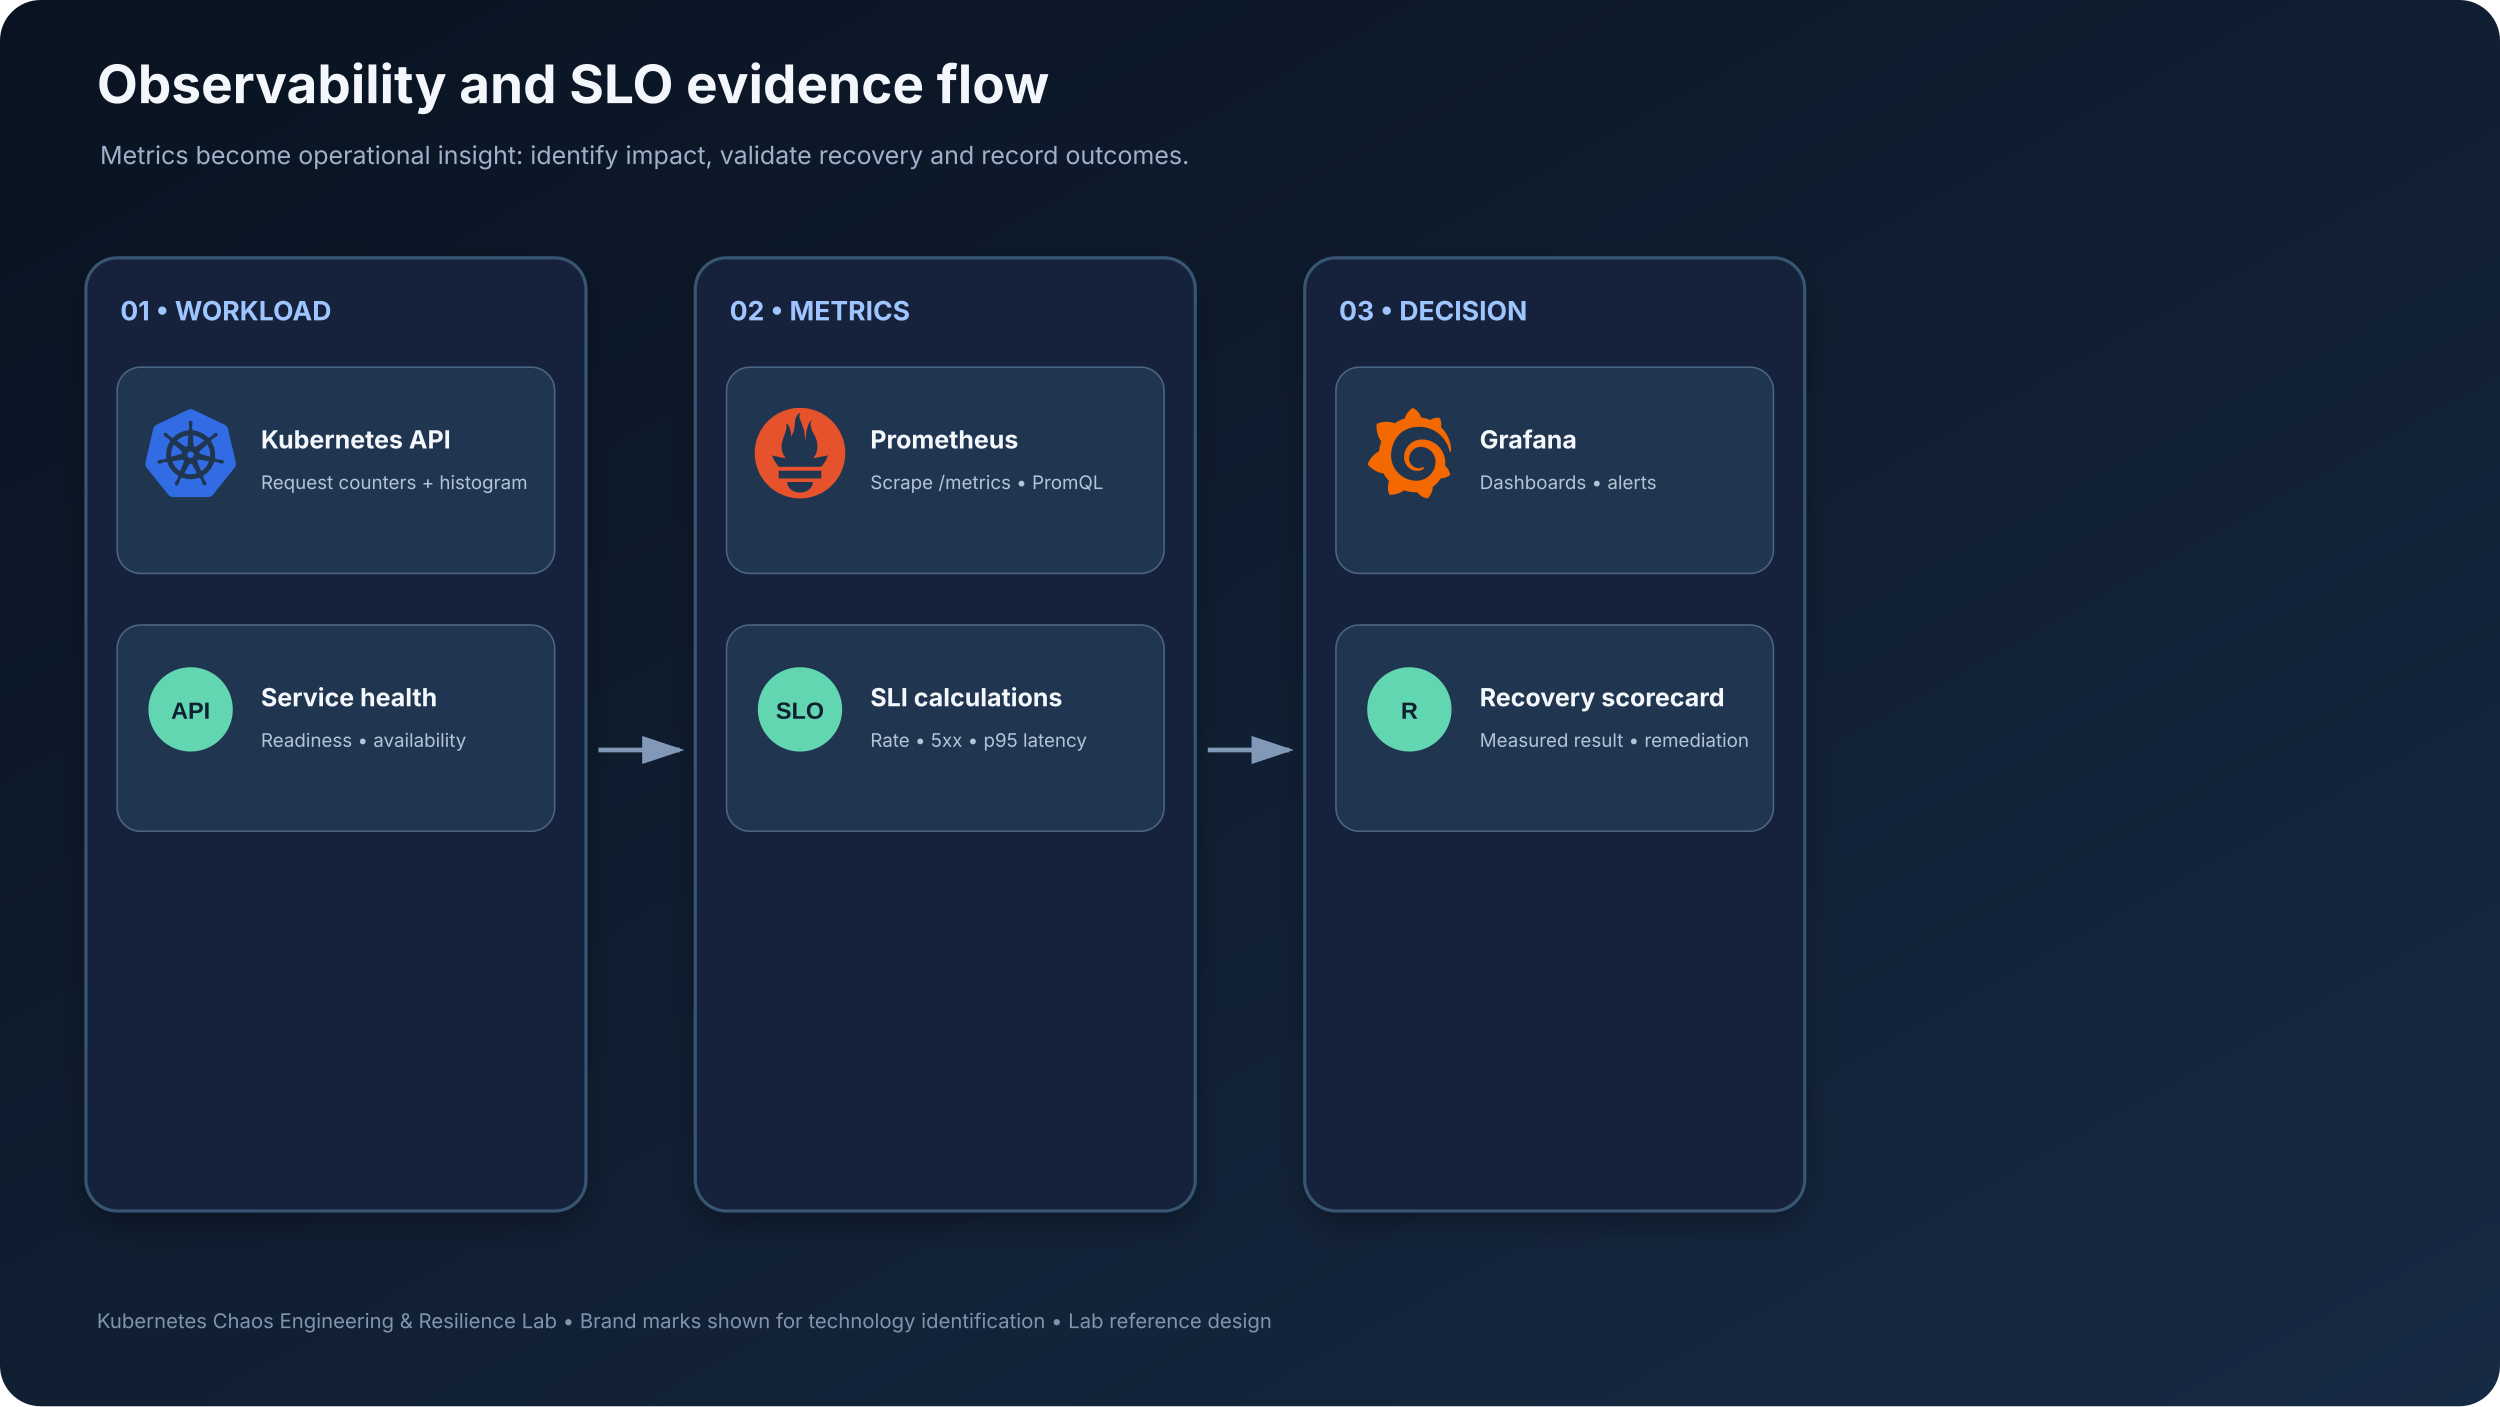
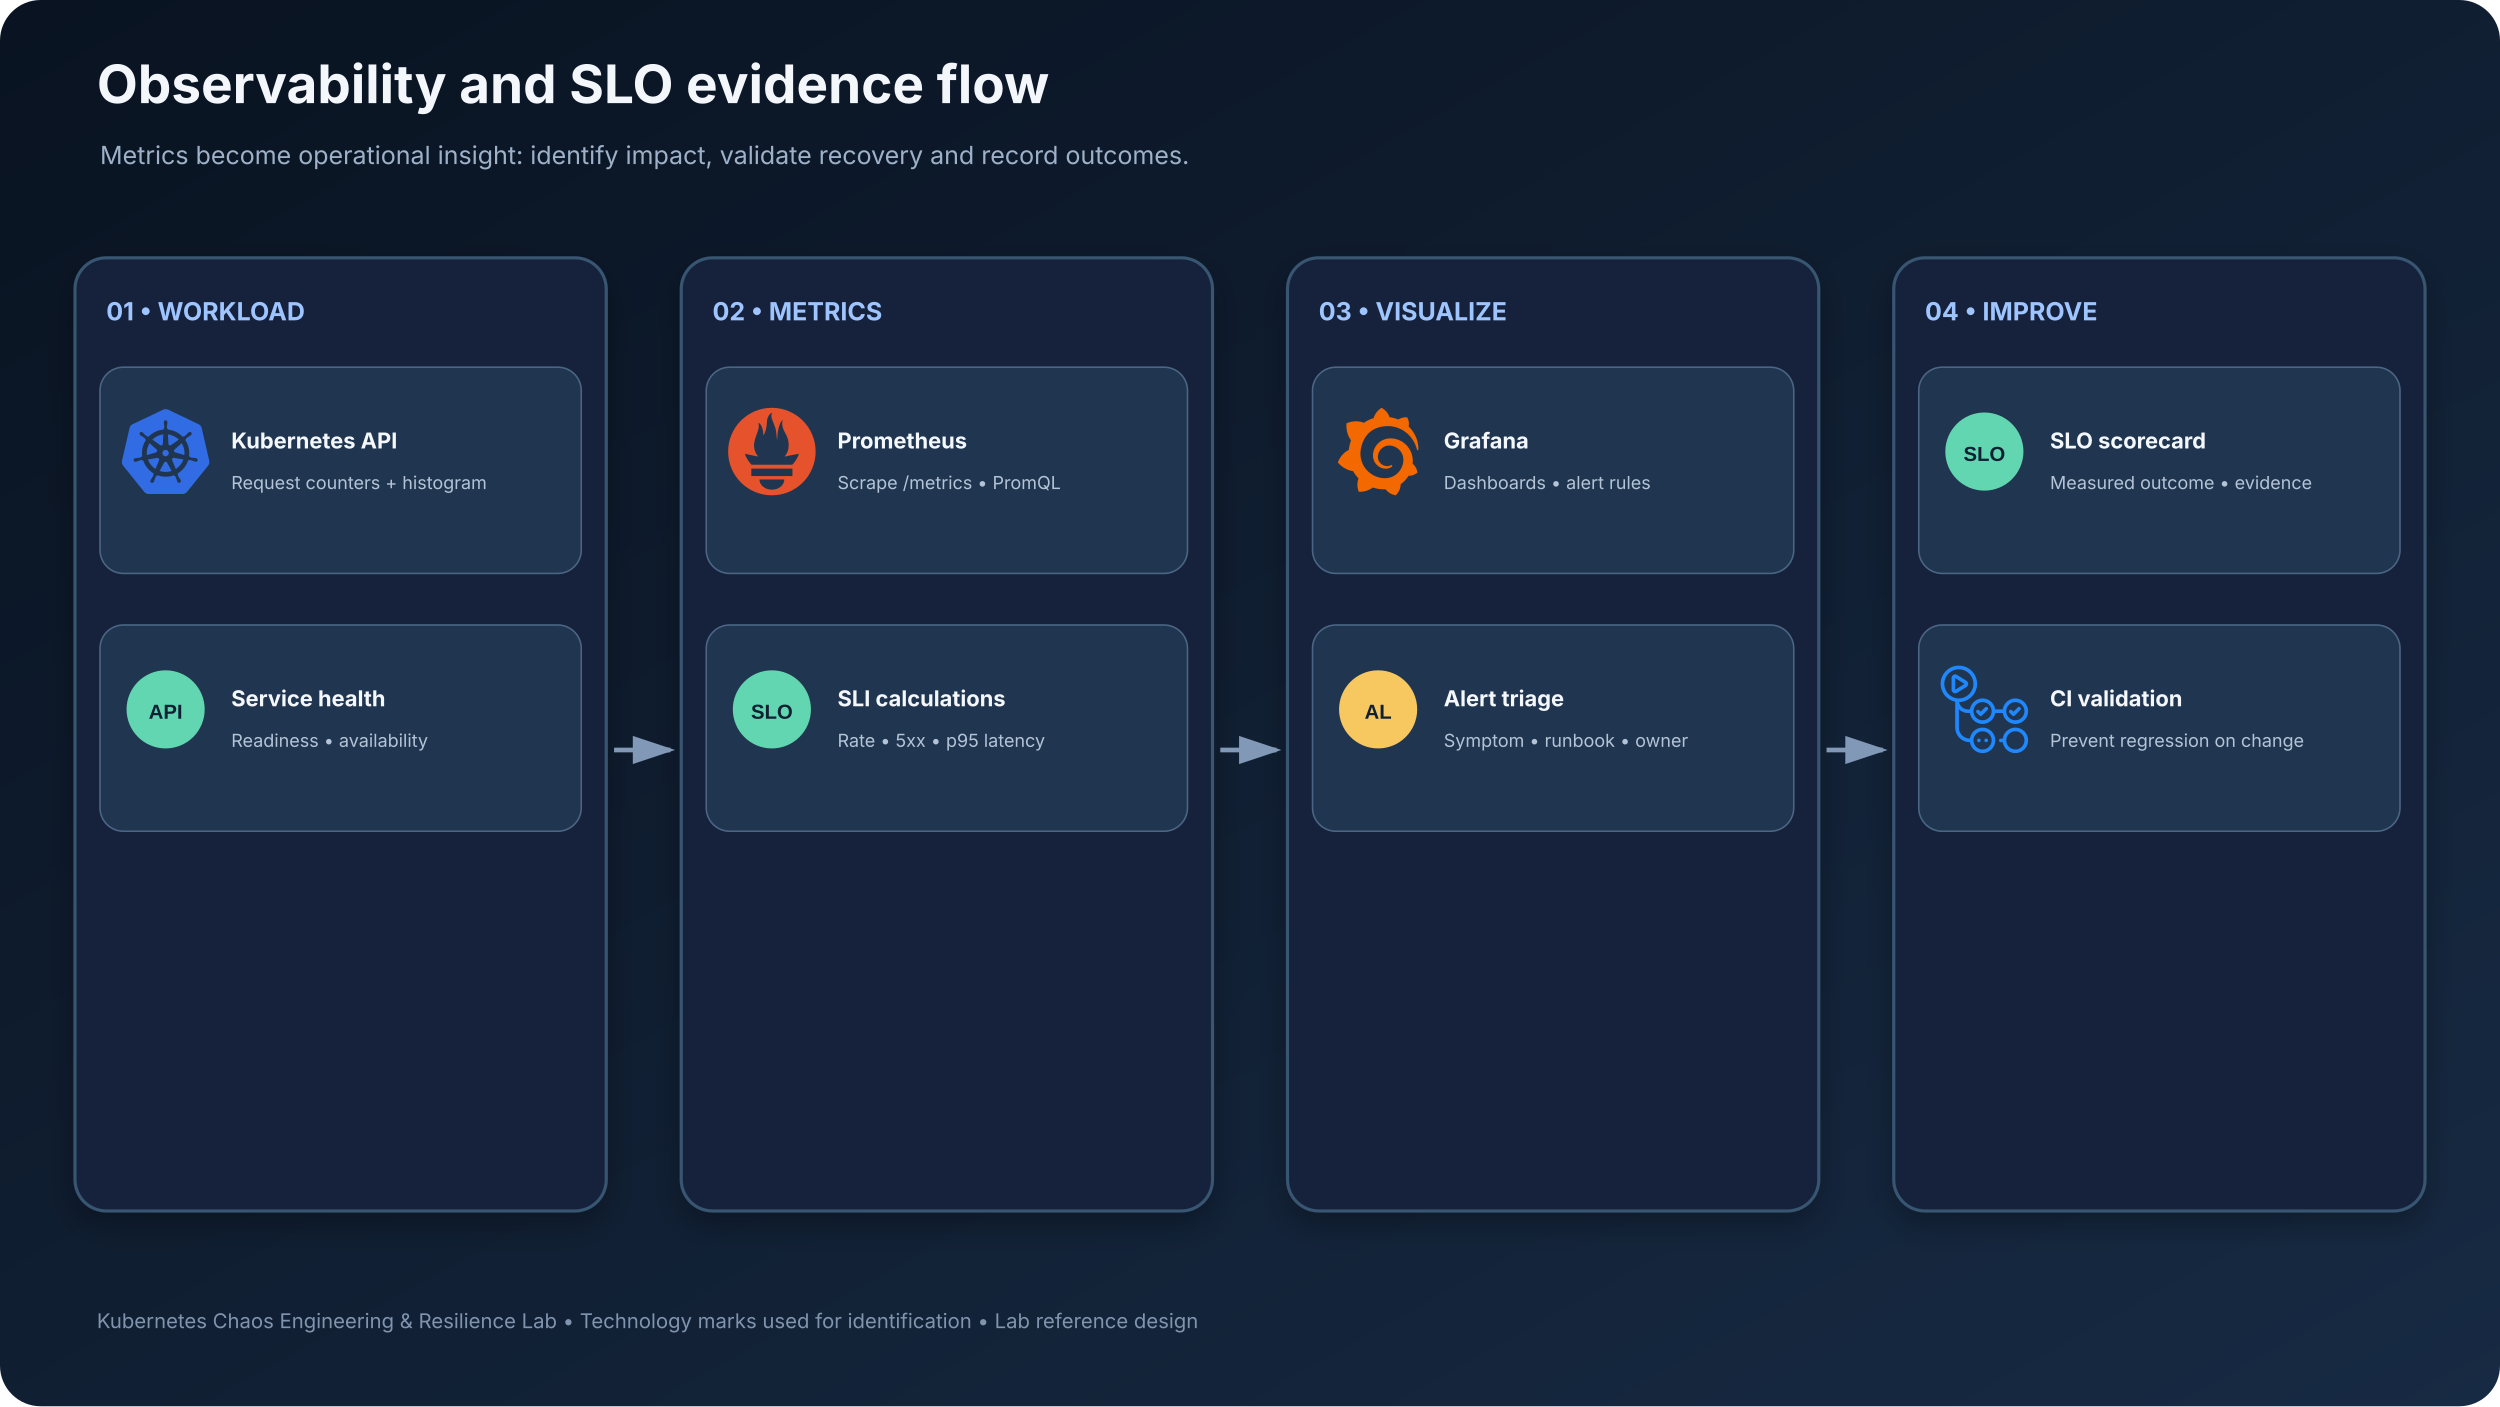
<svg xmlns="http://www.w3.org/2000/svg" width="1600" height="900" viewBox="0 0 1600 900">
  <defs>
    <linearGradient id="bg" x2="1" y2="1">
      <stop stop-color="#091321" />
      <stop offset="1" stop-color="#172a43" />
    </linearGradient>
    <filter id="shadow">
      <feDropShadow dx="0" dy="8" stdDeviation="10" flood-color="#000" flood-opacity=".3" />
    </filter>
    <marker id="arr" markerWidth="10" markerHeight="10" refX="8" refY="3" orient="auto">
      <path d="M0 0L0 6L9 3Z" fill="#8199b7" />
    </marker>
  </defs>
  <rect width="1600" height="900" rx="26" fill="url(#bg)" />
  <text x="62" y="66" fill="#f3f6fa" font-family="Inter,Segoe UI,Arial" font-size="34" font-weight="700">Observability and SLO evidence flow</text>
  <text x="64" y="105" fill="#9eb1c9" font-family="Inter,Segoe UI,Arial" font-size="16">Metrics become operational insight: identify impact, validate recovery and record outcomes.</text>
-   <rect x="55" y="165" width="320" height="610" rx="20" fill="#14243a" stroke="#385471" stroke-width="2" filter="url(#shadow)" />
-   <text x="77" y="205" fill="#9ec5ff" font-family="Inter,Segoe UI,Arial" font-size="17" font-weight="700">01 • WORKLOAD</text>
-   <rect x="75" y="235" width="280" height="132" rx="15" fill="#203650" stroke="#4b6685" />
-   <svg x="93" y="261" width="58" height="58" viewBox="0 0 24 24">
+   <rect x="48" y="165" width="340" height="610" rx="20" fill="#14243a" stroke="#385471" stroke-width="2" filter="url(#shadow)" />
+   <text x="68" y="205" fill="#9ec5ff" font-family="Inter,Segoe UI,Arial" font-size="16" font-weight="700">01 • WORKLOAD</text>
+   <rect x="64" y="235" width="308" height="132" rx="15" fill="#203650" stroke="#4b6685" />
+   <svg x="78" y="261" width="56" height="56" viewBox="0 0 24 24">
    <path d="M10.204 14.35l.007.01-.999 2.413a5.171 5.171 0 0 1-2.075-2.597l2.578-.437.004.005a.44.44 0 0 1 .484.606zm-.833-2.129a.44.44 0 0 0 .173-.756l.002-.011L7.585 9.7a5.143 5.143 0 0 0-.73 3.255l2.514-.725.002-.009zm1.145-1.98a.44.44 0 0 0 .699-.337l.01-.005.15-2.62a5.144 5.144 0 0 0-3.01 1.442l2.147 1.523.004-.002zm.76 2.75l.723.349.722-.347.18-.78-.5-.623h-.804l-.5.623.179.779zm1.5-3.095a.44.44 0 0 0 .7.336l.008.003 2.134-1.513a5.188 5.188 0 0 0-2.992-1.442l.148 2.615.002.001zm10.876 5.97l-5.773 7.181a1.6 1.6 0 0 1-1.248.594l-9.261.003a1.6 1.6 0 0 1-1.247-.596l-5.776-7.18a1.583 1.583 0 0 1-.307-1.34L2.1 5.573c.108-.47.425-.864.863-1.073L11.305.513a1.606 1.606 0 0 1 1.385 0l8.345 3.985c.438.209.755.604.863 1.073l2.062 8.955c.108.47-.005.963-.308 1.34zm-3.289-2.057c-.042-.01-.103-.026-.145-.034-.174-.033-.315-.025-.479-.038-.35-.037-.638-.067-.895-.148-.105-.04-.18-.165-.216-.216l-.201-.059a6.45 6.45 0 0 0-.105-2.332 6.465 6.465 0 0 0-.936-2.163c.052-.047.15-.133.177-.159.008-.09.001-.183.094-.282.197-.185.444-.338.743-.522.142-.084.273-.137.415-.242.032-.024.076-.062.11-.089.24-.191.295-.52.123-.736-.172-.216-.506-.236-.745-.045-.034.027-.08.062-.111.088-.134.116-.217.23-.33.35-.246.25-.45.458-.673.609-.097.056-.239.037-.303.033l-.19.135a6.545 6.545 0 0 0-4.146-2.003l-.012-.223c-.065-.062-.143-.115-.163-.25-.022-.268.015-.557.057-.905.023-.163.061-.298.068-.475.001-.04-.001-.099-.001-.142 0-.306-.224-.555-.5-.555-.275 0-.499.249-.499.555l.001.014c0 .041-.002.092 0 .128.006.177.044.312.067.475.042.348.078.637.056.906a.545.545 0 0 1-.162.258l-.012.211a6.424 6.424 0 0 0-4.166 2.003 8.373 8.373 0 0 1-.18-.128c-.09.012-.18.04-.297-.029-.223-.15-.427-.358-.673-.608-.113-.12-.195-.234-.329-.349-.03-.026-.077-.062-.111-.088a.594.594 0 0 0-.348-.132.481.481 0 0 0-.398.176c-.172.216-.117.546.123.737l.007.005.104.083c.142.105.272.159.414.242.299.185.546.338.743.522.076.082.09.226.1.288l.16.143a6.462 6.462 0 0 0-1.02 4.506l-.208.06c-.055.072-.133.184-.215.217-.257.081-.546.11-.895.147-.164.014-.305.006-.48.039-.037.007-.09.02-.133.03l-.004.002-.007.002c-.295.071-.484.342-.423.608.061.267.349.429.645.365l.007-.001.01-.003.129-.029c.17-.046.294-.113.448-.172.33-.118.604-.217.87-.256.112-.009.23.069.288.101l.217-.037a6.5 6.5 0 0 0 2.88 3.596l-.09.218c.033.084.069.199.044.282-.097.252-.263.517-.452.813-.091.136-.185.242-.268.399-.02.037-.045.095-.064.134-.128.275-.034.591.213.71.248.12.556-.007.69-.282v-.002c.02-.039.046-.09.062-.127.07-.162.094-.301.144-.458.132-.332.205-.68.387-.897.05-.06.13-.082.215-.105l.113-.205a6.453 6.453 0 0 0 4.609.012l.106.192c.086.028.18.042.256.155.136.232.229.507.342.84.05.156.074.295.145.457.016.037.043.09.062.129.133.276.442.402.69.282.247-.118.341-.435.213-.71-.02-.039-.045-.096-.065-.134-.083-.156-.177-.261-.268-.398-.19-.296-.346-.541-.443-.793-.04-.13.007-.21.038-.294-.018-.022-.059-.144-.083-.202a6.499 6.499 0 0 0 2.88-3.622c.064.01.176.03.213.038.075-.05.144-.114.28-.104.266.039.54.138.87.256.154.06.277.128.448.173.036.01.088.019.13.028l.009.003.007.001c.297.064.584-.098.645-.365.06-.266-.128-.537-.423-.608zM16.4 9.701l-1.95 1.746v.005a.44.44 0 0 0 .173.757l.003.01 2.526.728a5.199 5.199 0 0 0-.108-1.674A5.208 5.208 0 0 0 16.4 9.7zm-4.013 5.325a.437.437 0 0 0-.404-.232.44.44 0 0 0-.372.233h-.002l-1.268 2.292a5.164 5.164 0 0 0 3.326.003l-1.27-2.296h-.01zm1.888-1.293a.44.44 0 0 0-.27.036.44.44 0 0 0-.214.572l-.003.004 1.01 2.438a5.15 5.15 0 0 0 2.081-2.615l-2.6-.44-.004.005z" fill="#326CE5" />
  </svg>
-   <text x="167" y="287" fill="#f4f7fb" font-family="Inter,Segoe UI,Arial" font-size="16" font-weight="700">Kubernetes API</text>
-   <text x="167" y="313" fill="#b4c4d6" font-family="Inter,Segoe UI,Arial" font-size="12">Request counters + histogram</text>
-   <rect x="75" y="400" width="280" height="132" rx="15" fill="#203650" stroke="#4b6685" />
-   <circle cx="122" cy="454" r="27" fill="#61d6b0" />
-   <text x="122" y="460" text-anchor="middle" fill="#102033" font-family="Arial" font-size="15" font-weight="700">API</text>
-   <text x="167" y="452" fill="#f4f7fb" font-family="Inter,Segoe UI,Arial" font-size="16" font-weight="700">Service health</text>
-   <text x="167" y="478" fill="#b4c4d6" font-family="Inter,Segoe UI,Arial" font-size="12">Readiness • availability</text>
-   <rect x="445" y="165" width="320" height="610" rx="20" fill="#14243a" stroke="#385471" stroke-width="2" filter="url(#shadow)" />
-   <text x="467" y="205" fill="#9ec5ff" font-family="Inter,Segoe UI,Arial" font-size="17" font-weight="700">02 • METRICS</text>
-   <rect x="465" y="235" width="280" height="132" rx="15" fill="#203650" stroke="#4b6685" />
-   <svg x="483" y="261" width="58" height="58" viewBox="0 0 24 24">
+   <text x="148" y="287" fill="#f4f7fb" font-family="Inter,Segoe UI,Arial" font-size="14" font-weight="700">Kubernetes API</text>
+   <text x="148" y="313" fill="#b4c4d6" font-family="Inter,Segoe UI,Arial" font-size="11.5">Request counters + histogram</text>
+   <rect x="64" y="400" width="308" height="132" rx="15" fill="#203650" stroke="#4b6685" />
+   <circle cx="106" cy="454" r="25" fill="#61d6b0" />
+   <text x="106" y="460" text-anchor="middle" fill="#102033" font-family="Arial" font-size="13" font-weight="700">API</text>
+   <text x="148" y="452" fill="#f4f7fb" font-family="Inter,Segoe UI,Arial" font-size="14" font-weight="700">Service health</text>
+   <text x="148" y="478" fill="#b4c4d6" font-family="Inter,Segoe UI,Arial" font-size="11.5">Readiness • availability</text>
+   <rect x="436" y="165" width="340" height="610" rx="20" fill="#14243a" stroke="#385471" stroke-width="2" filter="url(#shadow)" />
+   <text x="456" y="205" fill="#9ec5ff" font-family="Inter,Segoe UI,Arial" font-size="16" font-weight="700">02 • METRICS</text>
+   <rect x="452" y="235" width="308" height="132" rx="15" fill="#203650" stroke="#4b6685" />
+   <svg x="466" y="261" width="56" height="56" viewBox="0 0 24 24">
    <path d="M12 0C5.373 0 0 5.372 0 12c0 6.627 5.373 12 12 12s12-5.373 12-12c0-6.628-5.373-12-12-12zm0 22.46c-1.885 0-3.414-1.26-3.414-2.814h6.828c0 1.553-1.528 2.813-3.414 2.813zm5.64-3.745H6.36v-2.046h11.28v2.046zm-.04-3.098H6.391c-.037-.043-.075-.086-.111-.13-1.155-1.401-1.427-2.133-1.69-2.879-.005-.025 1.4.287 2.395.511 0 0 .513.119 1.262.255-.72-.843-1.147-1.915-1.147-3.01 0-2.406 1.845-4.508 1.18-6.207.648.053 1.34 1.367 1.387 3.422.689-.951.977-2.69.977-3.755 0-1.103.727-2.385 1.454-2.429-.648 1.069.168 1.984.894 4.256.272.854.237 2.29.447 3.201.07-1.892.395-4.652 1.595-5.605-.529 1.2.079 2.702.494 3.424.671 1.164 1.078 2.047 1.078 3.716a4.642 4.642 0 01-1.11 2.996c.792-.149 1.34-.283 1.34-.283l2.573-.502s-.374 1.538-1.81 3.019z" fill="#E6522C" />
  </svg>
-   <text x="557" y="287" fill="#f4f7fb" font-family="Inter,Segoe UI,Arial" font-size="16" font-weight="700">Prometheus</text>
-   <text x="557" y="313" fill="#b4c4d6" font-family="Inter,Segoe UI,Arial" font-size="12">Scrape /metrics • PromQL</text>
-   <rect x="465" y="400" width="280" height="132" rx="15" fill="#203650" stroke="#4b6685" />
-   <circle cx="512" cy="454" r="27" fill="#61d6b0" />
-   <text x="512" y="460" text-anchor="middle" fill="#102033" font-family="Arial" font-size="15" font-weight="700">SLO</text>
-   <text x="557" y="452" fill="#f4f7fb" font-family="Inter,Segoe UI,Arial" font-size="16" font-weight="700">SLI calculations</text>
-   <text x="557" y="478" fill="#b4c4d6" font-family="Inter,Segoe UI,Arial" font-size="12">Rate • 5xx • p95 latency</text>
-   <rect x="835" y="165" width="320" height="610" rx="20" fill="#14243a" stroke="#385471" stroke-width="2" filter="url(#shadow)" />
-   <text x="857" y="205" fill="#9ec5ff" font-family="Inter,Segoe UI,Arial" font-size="17" font-weight="700">03 • DECISION</text>
-   <rect x="855" y="235" width="280" height="132" rx="15" fill="#203650" stroke="#4b6685" />
-   <svg x="873" y="261" width="58" height="58" viewBox="0 0 24 24">
+   <text x="536" y="287" fill="#f4f7fb" font-family="Inter,Segoe UI,Arial" font-size="14" font-weight="700">Prometheus</text>
+   <text x="536" y="313" fill="#b4c4d6" font-family="Inter,Segoe UI,Arial" font-size="11.5">Scrape /metrics • PromQL</text>
+   <rect x="452" y="400" width="308" height="132" rx="15" fill="#203650" stroke="#4b6685" />
+   <circle cx="494" cy="454" r="25" fill="#61d6b0" />
+   <text x="494" y="460" text-anchor="middle" fill="#102033" font-family="Arial" font-size="13" font-weight="700">SLO</text>
+   <text x="536" y="452" fill="#f4f7fb" font-family="Inter,Segoe UI,Arial" font-size="14" font-weight="700">SLI calculations</text>
+   <text x="536" y="478" fill="#b4c4d6" font-family="Inter,Segoe UI,Arial" font-size="11.5">Rate • 5xx • p95 latency</text>
+   <rect x="824" y="165" width="340" height="610" rx="20" fill="#14243a" stroke="#385471" stroke-width="2" filter="url(#shadow)" />
+   <text x="844" y="205" fill="#9ec5ff" font-family="Inter,Segoe UI,Arial" font-size="16" font-weight="700">03 • VISUALIZE</text>
+   <rect x="840" y="235" width="308" height="132" rx="15" fill="#203650" stroke="#4b6685" />
+   <svg x="854" y="261" width="56" height="56" viewBox="0 0 24 24">
    <path d="M23.02 10.59a8.578 8.578 0 0 0-.862-3.034 8.911 8.911 0 0 0-1.789-2.445c.337-1.342-.413-2.505-.413-2.505-1.292-.08-2.113.4-2.416.62-.052-.02-.102-.044-.154-.064-.22-.089-.446-.172-.677-.247-.231-.073-.47-.14-.711-.197a9.867 9.867 0 0 0-.875-.161C14.557.753 12.94 0 12.94 0c-1.804 1.145-2.147 2.744-2.147 2.744l-.018.093c-.098.029-.2.057-.298.088-.138.042-.275.094-.413.143-.138.055-.275.107-.41.166a8.869 8.869 0 0 0-1.557.87l-.063-.029c-2.497-.955-4.716.195-4.716.195-.203 2.658.996 4.33 1.235 4.636a11.608 11.608 0 0 0-.607 2.635C1.636 12.677.953 15.014.953 15.014c1.926 2.214 4.171 2.351 4.171 2.351.003-.002.006-.002.006-.005.285.509.615.994.986 1.446.156.19.32.371.488.548-.704 2.009.099 3.68.099 3.68 2.144.08 3.553-.937 3.849-1.173a9.784 9.784 0 0 0 3.164.501h.08l.055-.003.107-.002.103-.005.003.002c1.01 1.44 2.788 1.646 2.788 1.646 1.264-1.332 1.337-2.653 1.337-2.94v-.058c0-.02-.003-.039-.003-.06.265-.187.52-.387.758-.6a7.875 7.875 0 0 0 1.415-1.7c1.43.083 2.437-.885 2.437-.885-.236-1.49-1.085-2.216-1.264-2.354l-.018-.013-.016-.013a.217.217 0 0 1-.031-.02c.008-.092.016-.18.02-.27.011-.162.016-.323.016-.48v-.253l-.005-.098-.008-.135a1.891 1.891 0 0 0-.01-.13c-.003-.042-.008-.083-.013-.125l-.016-.124-.018-.122a6.215 6.215 0 0 0-2.032-3.73 6.015 6.015 0 0 0-3.222-1.46 6.292 6.292 0 0 0-.85-.048l-.107.002h-.063l-.044.003-.104.008a4.777 4.777 0 0 0-3.335 1.695c-.332.4-.592.84-.768 1.297a4.594 4.594 0 0 0-.312 1.817l.003.091c.005.055.007.11.013.164a3.615 3.615 0 0 0 .698 1.82 3.53 3.53 0 0 0 1.827 1.282c.33.098.66.14.971.137.039 0 .078 0 .114-.002l.063-.003c.02 0 .041-.003.062-.003.034-.002.065-.007.099-.01.007 0 .018-.003.028-.003l.031-.005.06-.008a1.18 1.18 0 0 0 .112-.02c.036-.008.072-.013.109-.024a2.634 2.634 0 0 0 .914-.415c.028-.02.056-.041.085-.065a.248.248 0 0 0 .039-.35.244.244 0 0 0-.309-.06l-.078.042c-.09.044-.184.083-.283.116a2.476 2.476 0 0 1-.475.096c-.028.003-.054.006-.083.006l-.083.002c-.026 0-.054 0-.08-.002l-.102-.006h-.012l-.024.006c-.016-.003-.031-.003-.044-.006-.031-.002-.06-.007-.091-.01a2.59 2.59 0 0 1-.724-.213 2.557 2.557 0 0 1-.667-.438 2.52 2.52 0 0 1-.805-1.475 2.306 2.306 0 0 1-.029-.444l.006-.122v-.023l.002-.031c.003-.021.003-.04.005-.06a3.163 3.163 0 0 1 1.352-2.29 3.12 3.12 0 0 1 .937-.43 2.946 2.946 0 0 1 .776-.101h.06l.07.002.045.003h.026l.07.005a4.041 4.041 0 0 1 1.635.49 3.94 3.94 0 0 1 1.602 1.662 3.77 3.77 0 0 1 .397 1.414l.005.076.003.075c.002.026.002.05.002.075 0 .024.003.052 0 .07v.065l-.002.073-.008.174a6.195 6.195 0 0 1-.08.639 5.1 5.1 0 0 1-.267.927 5.31 5.31 0 0 1-.624 1.13 5.052 5.052 0 0 1-3.237 2.014 4.82 4.82 0 0 1-.649.066l-.039.003h-.287a6.607 6.607 0 0 1-1.716-.265 6.776 6.776 0 0 1-3.4-2.274 6.75 6.75 0 0 1-.746-1.15 6.616 6.616 0 0 1-.714-2.596l-.005-.083-.002-.02v-.056l-.003-.073v-.096l-.003-.104v-.07l.003-.163c.008-.22.026-.45.054-.678a8.707 8.707 0 0 1 .28-1.355c.128-.444.286-.872.473-1.277a7.04 7.04 0 0 1 1.456-2.1 5.925 5.925 0 0 1 .953-.763c.169-.111.343-.213.524-.306.089-.05.182-.091.273-.135.047-.02.093-.042.138-.062a7.177 7.177 0 0 1 .714-.267l.145-.045c.049-.015.098-.026.148-.041.098-.029.197-.052.296-.076.049-.013.1-.02.15-.033l.15-.032.151-.028.076-.013.075-.01.153-.024c.057-.01.114-.013.171-.023l.169-.021c.036-.003.073-.008.106-.01l.073-.008.036-.003.042-.002c.057-.003.114-.008.171-.01l.086-.006h.023l.037-.003.145-.007a7.999 7.999 0 0 1 1.708.125 7.917 7.917 0 0 1 2.048.68 8.253 8.253 0 0 1 1.672 1.09l.09.077.089.078c.06.052.114.107.171.159.057.052.112.106.166.16.052.055.107.107.159.164a8.671 8.671 0 0 1 1.41 1.978c.012.026.028.052.04.078l.04.078.075.156c.023.051.05.1.07.153l.065.15a8.848 8.848 0 0 1 .45 1.34.19.19 0 0 0 .201.142.186.186 0 0 0 .172-.184c.01-.246.002-.532-.024-.856z" fill="#F46800" />
  </svg>
-   <text x="947" y="287" fill="#f4f7fb" font-family="Inter,Segoe UI,Arial" font-size="16" font-weight="700">Grafana</text>
-   <text x="947" y="313" fill="#b4c4d6" font-family="Inter,Segoe UI,Arial" font-size="12">Dashboards • alerts</text>
-   <rect x="855" y="400" width="280" height="132" rx="15" fill="#203650" stroke="#4b6685" />
-   <circle cx="902" cy="454" r="27" fill="#61d6b0" />
-   <text x="902" y="460" text-anchor="middle" fill="#102033" font-family="Arial" font-size="15" font-weight="700">R</text>
-   <text x="947" y="452" fill="#f4f7fb" font-family="Inter,Segoe UI,Arial" font-size="16" font-weight="700">Recovery scorecard</text>
-   <text x="947" y="478" fill="#b4c4d6" font-family="Inter,Segoe UI,Arial" font-size="12">Measured result • remediation</text>
-   <path d="M383 480 L435 480" stroke="#8199b7" stroke-width="3" marker-end="url(#arr)" />
-   <path d="M773 480 L825 480" stroke="#8199b7" stroke-width="3" marker-end="url(#arr)" />
-   <text x="62" y="850" fill="#8094ae" font-family="Inter,Segoe UI,Arial" font-size="13">Kubernetes Chaos Engineering &amp; Resilience Lab • Brand marks shown for technology identification • Lab reference design</text>
+   <text x="924" y="287" fill="#f4f7fb" font-family="Inter,Segoe UI,Arial" font-size="14" font-weight="700">Grafana</text>
+   <text x="924" y="313" fill="#b4c4d6" font-family="Inter,Segoe UI,Arial" font-size="11.5">Dashboards • alert rules</text>
+   <rect x="840" y="400" width="308" height="132" rx="15" fill="#203650" stroke="#4b6685" />
+   <circle cx="882" cy="454" r="25" fill="#f6c85f" />
+   <text x="882" y="460" text-anchor="middle" fill="#102033" font-family="Arial" font-size="13" font-weight="700">AL</text>
+   <text x="924" y="452" fill="#f4f7fb" font-family="Inter,Segoe UI,Arial" font-size="14" font-weight="700">Alert triage</text>
+   <text x="924" y="478" fill="#b4c4d6" font-family="Inter,Segoe UI,Arial" font-size="11.5">Symptom • runbook • owner</text>
+   <rect x="1212" y="165" width="340" height="610" rx="20" fill="#14243a" stroke="#385471" stroke-width="2" filter="url(#shadow)" />
+   <text x="1232" y="205" fill="#9ec5ff" font-family="Inter,Segoe UI,Arial" font-size="16" font-weight="700">04 • IMPROVE</text>
+   <rect x="1228" y="235" width="308" height="132" rx="15" fill="#203650" stroke="#4b6685" />
+   <circle cx="1270" cy="289" r="25" fill="#61d6b0" />
+   <text x="1270" y="295" text-anchor="middle" fill="#102033" font-family="Arial" font-size="13" font-weight="700">SLO</text>
+   <text x="1312" y="287" fill="#f4f7fb" font-family="Inter,Segoe UI,Arial" font-size="14" font-weight="700">SLO scorecard</text>
+   <text x="1312" y="313" fill="#b4c4d6" font-family="Inter,Segoe UI,Arial" font-size="11.5">Measured outcome • evidence</text>
+   <rect x="1228" y="400" width="308" height="132" rx="15" fill="#203650" stroke="#4b6685" />
+   <svg x="1242" y="426" width="56" height="56" viewBox="0 0 24 24">
+     <path d="M10.984 13.836a.5.5 0 0 1-.353-.146l-.745-.743a.5.5 0 1 1 .706-.708l.392.391 1.181-1.18a.5.5 0 0 1 .708.707l-1.535 1.533a.504.504 0 0 1-.354.146zm9.353-.147l1.534-1.532a.5.5 0 0 0-.707-.707l-1.181 1.18-.392-.391a.5.5 0 1 0-.706.708l.746.743a.497.497 0 0 0 .706-.001zM4.527 7.452l2.557-1.585A1 1 0 0 0 7.09 4.17L4.533 2.56A1 1 0 0 0 3 3.406v3.196a1.001 1.001 0 0 0 1.527.85zm2.03-2.436L4 6.602V3.406l2.557 1.61zM24 12.5c0 1.93-1.57 3.5-3.5 3.5a3.503 3.503 0 0 1-3.46-3h-2.08a3.503 3.503 0 0 1-3.46 3 3.502 3.502 0 0 1-3.46-3h-.558c-.972 0-1.85-.399-2.482-1.042V17c0 1.654 1.346 3 3 3h.04c.244-1.693 1.7-3 3.46-3 1.93 0 3.5 1.57 3.5 3.5S13.43 24 11.5 24a3.502 3.502 0 0 1-3.46-3H8c-2.206 0-4-1.794-4-4V9.899A5.008 5.008 0 0 1 0 5c0-2.757 2.243-5 5-5s5 2.243 5 5a5.005 5.005 0 0 1-4.952 4.998A2.482 2.482 0 0 0 7.482 12h.558c.244-1.693 1.7-3 3.46-3a3.502 3.502 0 0 1 3.46 3h2.08a3.503 3.503 0 0 1 3.46-3c1.93 0 3.5 1.57 3.5 3.5zm-15 8c0 1.378 1.122 2.5 2.5 2.5s2.5-1.122 2.5-2.5-1.122-2.5-2.5-2.5S9 19.122 9 20.5zM5 9c2.206 0 4-1.794 4-4S7.206 1 5 1 1 2.794 1 5s1.794 4 4 4zm9 3.5c0-1.378-1.122-2.5-2.5-2.5S9 11.122 9 12.5s1.122 2.5 2.5 2.5 2.5-1.122 2.5-2.5zm9 0c0-1.378-1.122-2.5-2.5-2.5S18 11.122 18 12.5s1.122 2.5 2.5 2.5 2.5-1.122 2.5-2.5zm-13 8a.5.5 0 1 0 1 0 .5.5 0 0 0-1 0zm2 0a.5.5 0 1 0 1 0 .5.5 0 0 0-1 0zm12 0c0 1.93-1.57 3.5-3.5 3.5a3.503 3.503 0 0 1-3.46-3.002c-.007.001-.013.005-.021.005l-.506.017h-.017a.5.5 0 0 1-.016-.999l.506-.017c.018-.002.035.006.052.007A3.503 3.503 0 0 1 20.5 17c1.93 0 3.5 1.57 3.5 3.5zm-1 0c0-1.378-1.122-2.5-2.5-2.5S18 19.122 18 20.5s1.122 2.5 2.5 2.5 2.5-1.122 2.5-2.5z" fill="#2088FF" />
+   </svg>
+   <text x="1312" y="452" fill="#f4f7fb" font-family="Inter,Segoe UI,Arial" font-size="14" font-weight="700">CI validation</text>
+   <text x="1312" y="478" fill="#b4c4d6" font-family="Inter,Segoe UI,Arial" font-size="11.5">Prevent regression on change</text>
+   <path d="M393 480 L429 480" stroke="#8199b7" stroke-width="3" marker-end="url(#arr)" />
+   <path d="M781 480 L817 480" stroke="#8199b7" stroke-width="3" marker-end="url(#arr)" />
+   <path d="M1169 480 L1205 480" stroke="#8199b7" stroke-width="3" marker-end="url(#arr)" />
+   <text x="62" y="850" fill="#8094ae" font-family="Inter,Segoe UI,Arial" font-size="13">Kubernetes Chaos Engineering &amp; Resilience Lab • Technology marks used for identification • Lab reference design</text>
</svg>
